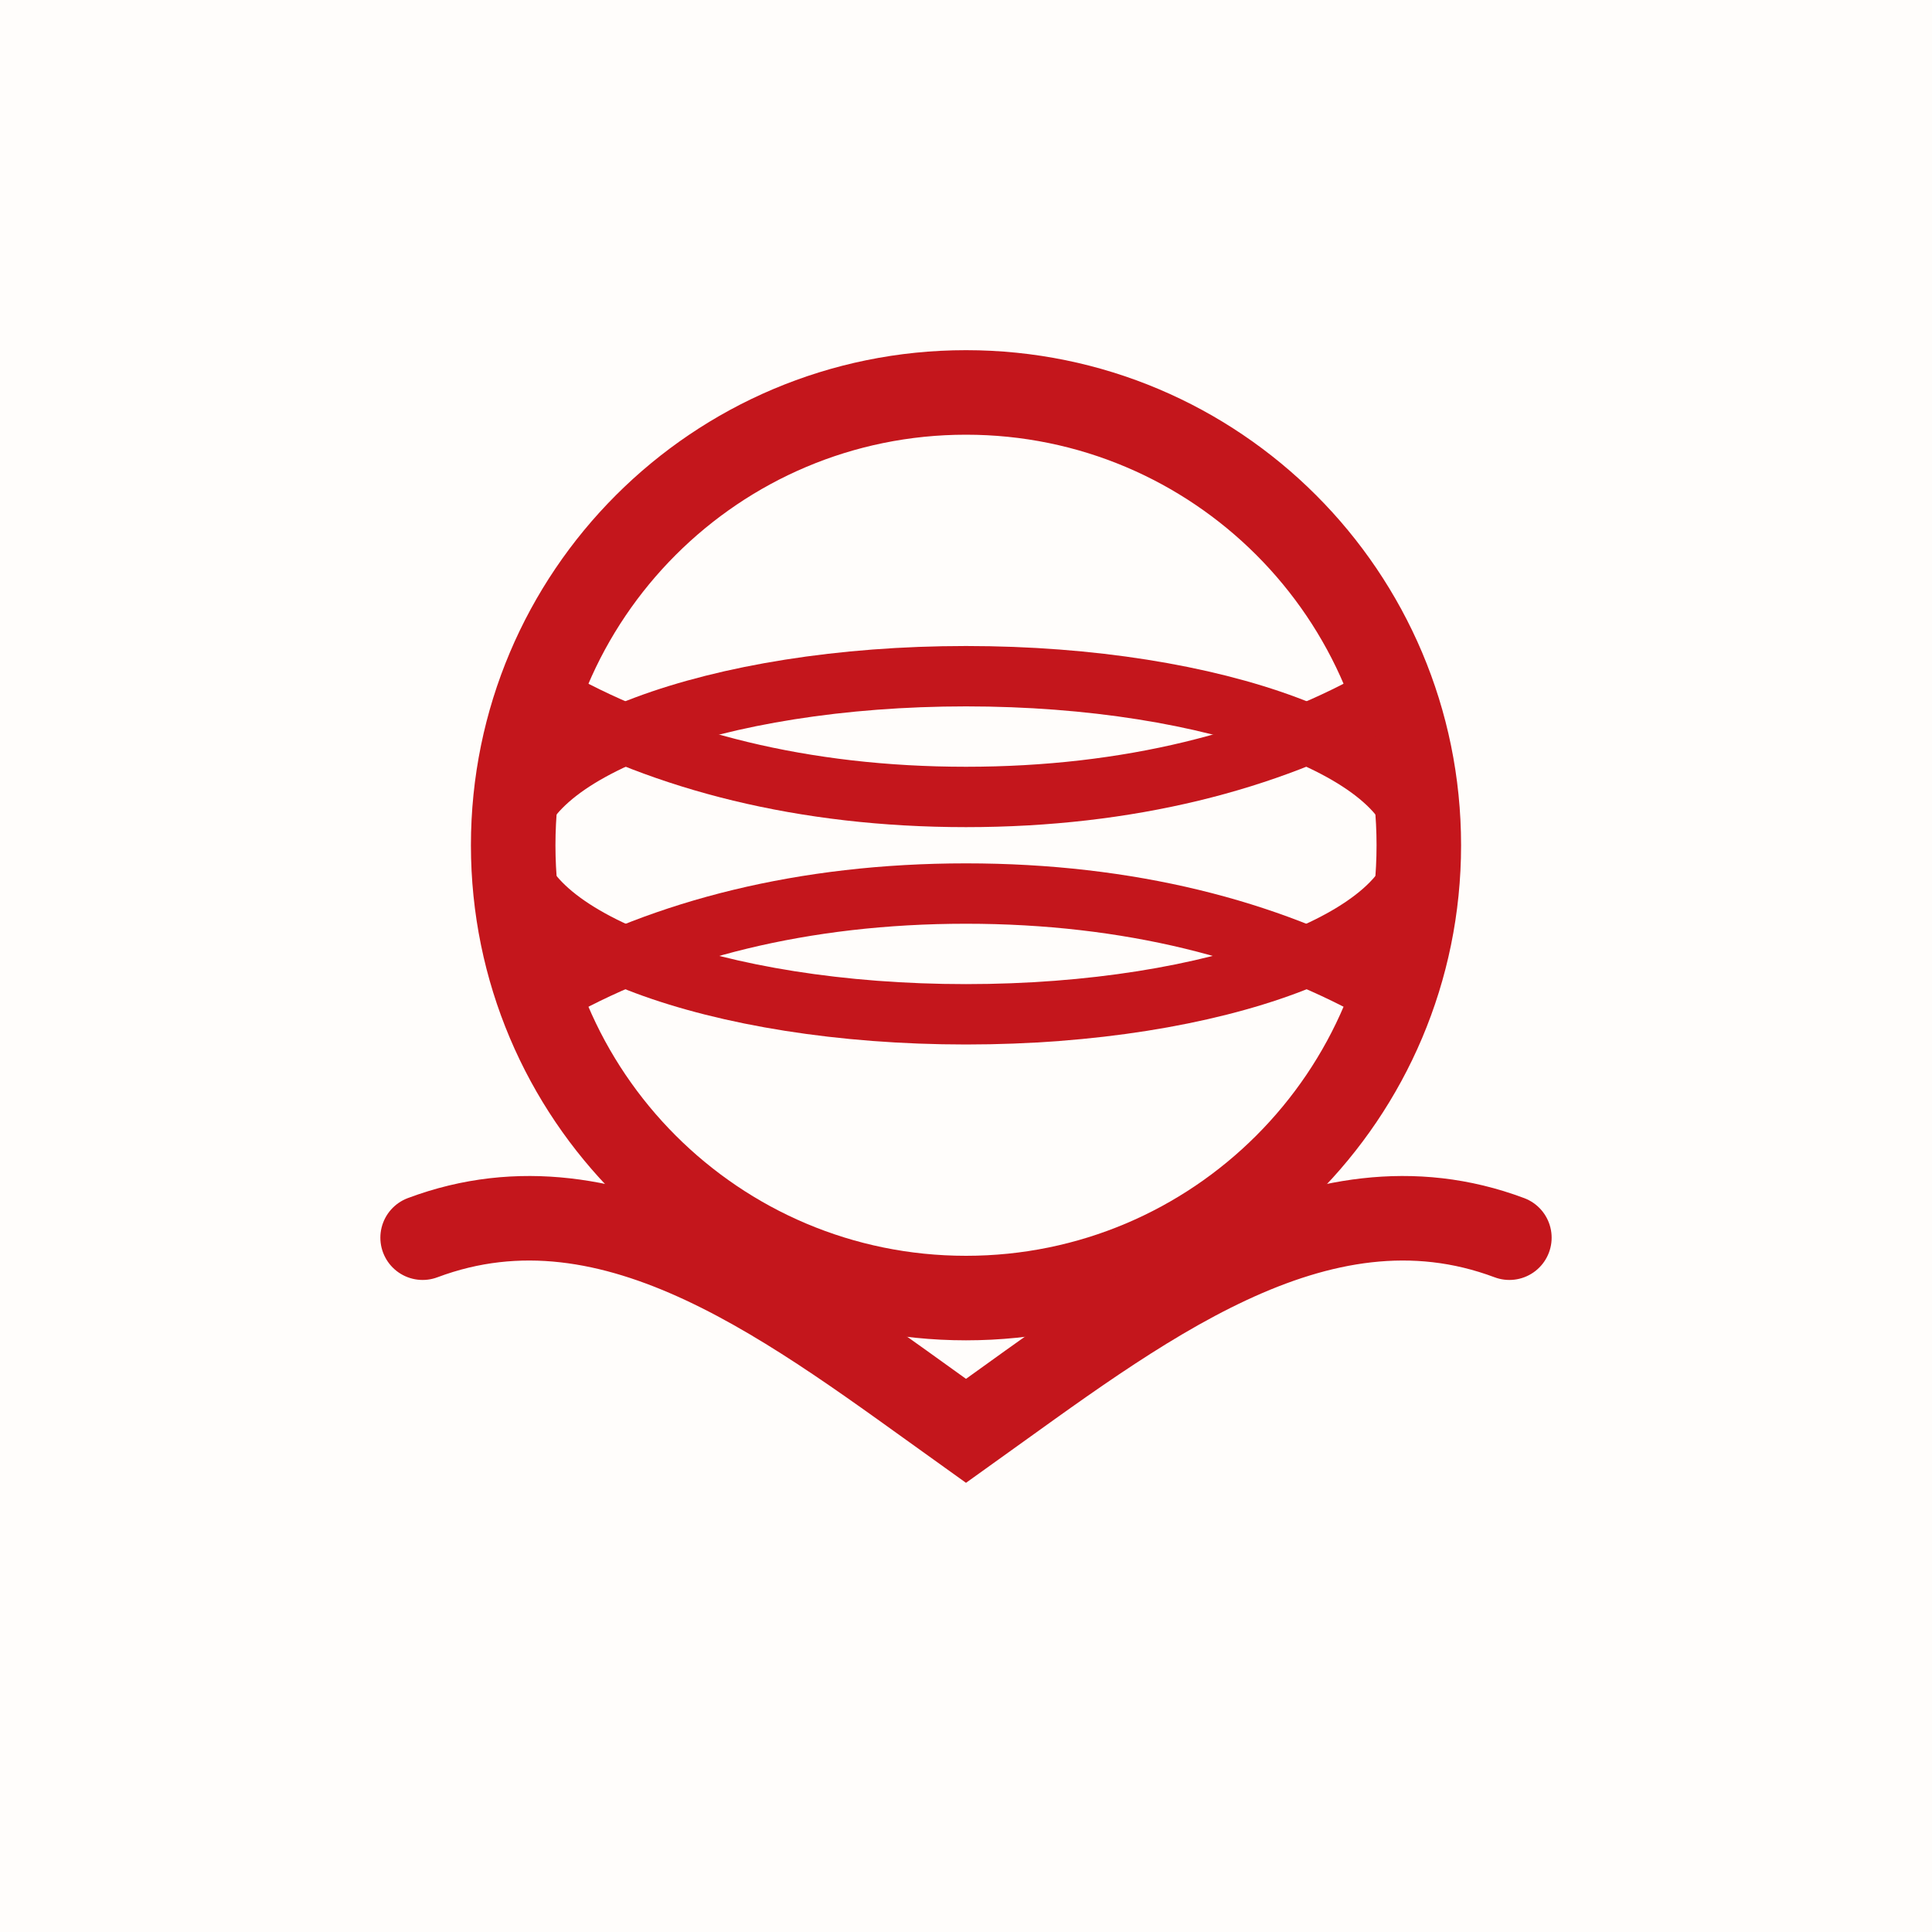
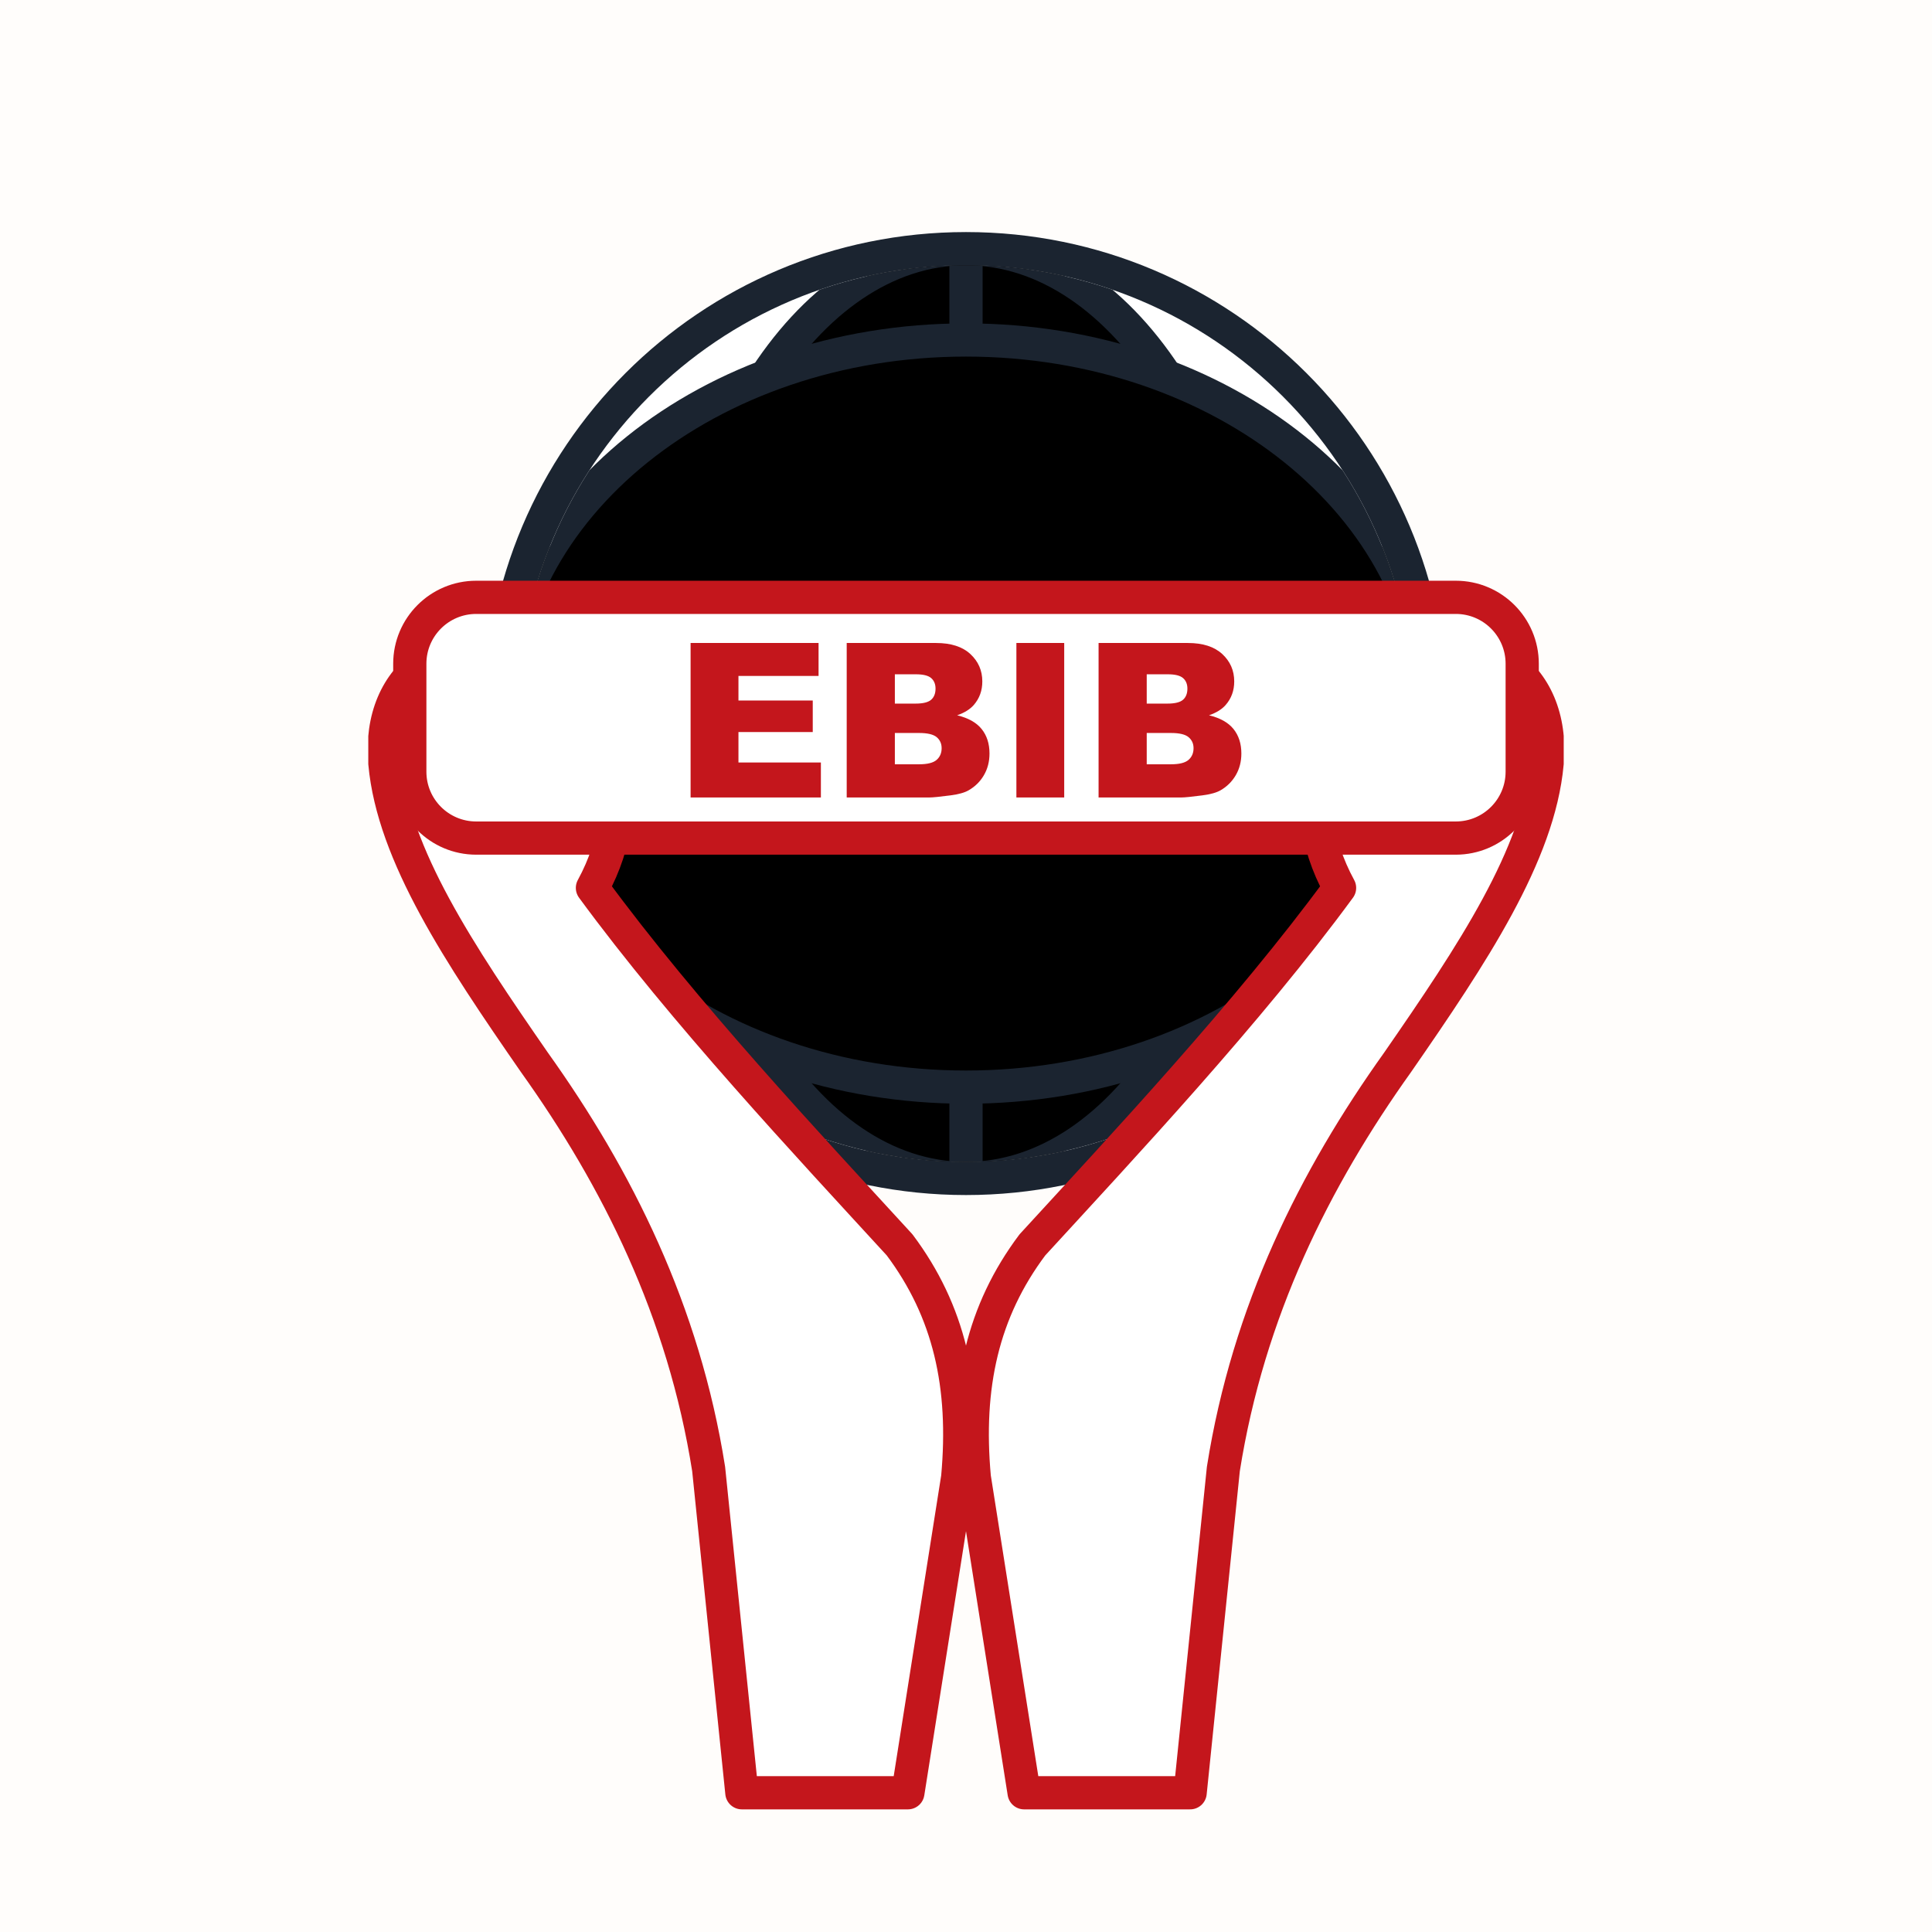
- <svg xmlns="http://www.w3.org/2000/svg" viewBox="0 0 32 32" fill="none">
-   <rect width="32" height="32" fill="#fffdfb" />
-   <circle cx="16" cy="14" r="7.5" stroke="#c4161c" stroke-width="1.4" />
-   <ellipse cx="16" cy="14" rx="7.5" ry="2.8" stroke="#c4161c" stroke-width="1" />
-   <path d="M9.2 11.6c1.8 1 4.1 1.6 6.8 1.6s5-0.6 6.8-1.6" stroke="#c4161c" stroke-width="1" />
-   <path d="M9.2 16.4c1.8-1 4.1-1.6 6.8-1.6s5 0.6 6.8 1.6" stroke="#c4161c" stroke-width="1" />
-   <path d="M7 20.5c3.2-1.2 6.2 1.2 9 3.2 2.8-2 5.8-4.4 9-3.2" stroke="#c4161c" stroke-width="1.4" stroke-linecap="round" />
+ <svg xmlns="http://www.w3.org/2000/svg" viewBox="0 0 512 512">
+   <rect width="512" height="512" fill="#fffdfb" />
+   <svg x="58" y="16" width="396" height="476" viewBox="0 0 360 430">
+     <g stroke="#1b2430" stroke-width="8" stroke-linecap="round" stroke-linejoin="round">
+       <circle cx="180" cy="156" r="112" fill="#fff" />
+       <g clip-path="url(#ebib-globe)">
+         <ellipse cx="180" cy="156" rx="34" ry="112" />
+         <ellipse cx="180" cy="156" rx="70" ry="112" />
+         <path d="M180 44v224" />
+         <ellipse cx="180" cy="156" rx="112" ry="26" />
+         <ellipse cx="180" cy="156" rx="112" ry="58" />
+         <ellipse cx="180" cy="156" rx="112" ry="90" />
+       </g>
+     </g>
+     <clipPath id="ebib-globe">
+       <circle cx="180" cy="156" r="108" />
+     </clipPath>
+     <clipPath id="ebib-hands-clip">
+       <path d="M0 200H36V116H324V200H360V430H0Z" />
+     </clipPath>
+     <g fill="#fff" stroke="#c4161c" stroke-width="8" stroke-linejoin="round" stroke-linecap="round" clip-path="url(#ebib-hands-clip)">
+       <path id="ebib-hand" d="M126 416 L118 338 C112 300 96 268 76 240 C58 214 42 190 40 168 C38 146 56 134 76 144 C94 154 102 176 90 198 C112 228 142 260 164 284 C176 300 180 318 178 340 L166 416 Z" />
+       <use href="#ebib-hand" transform="translate(360 0) scale(-1 1)" />
+     </g>
+     <rect x="46" y="128" width="268" height="58" rx="16" fill="#fff" stroke="#c4161c" stroke-width="8" />
+     <path fill="#c4161c" transform="translate(109.87 176.22)" d="M3.78 0L3.78-37.22L34.61-37.22L34.61-29.28L15.31-29.28L15.31-23.36L33.21-23.36L33.21-15.77L15.31-15.77L15.31-8.43L35.17-8.43L35.17 0L3.78 0M41.39 0L41.39-37.22L62.92-37.22Q68.30-37.22 71.18-34.56Q74.06-31.89 74.06-27.96Q74.06-24.65 72.01-22.29Q70.64-20.72 68-19.80Q72.01-18.84 73.90-16.49Q75.79-14.14 75.79-10.59Q75.79-7.69 74.45-5.38Q73.10-3.07 70.76-1.73Q69.32-0.89 66.40-0.51Q62.51 0 61.24 0L41.39 0M52.99-29.68L52.99-22.62L57.99-22.62Q60.68-22.62 61.74-23.55Q62.79-24.48 62.79-26.23Q62.79-27.85 61.74-28.77Q60.68-29.68 58.07-29.68L52.99-29.68M52.99-15.54L52.99-8L58.86-8Q61.83-8 63.04-9.05Q64.26-10.11 64.26-11.88Q64.26-13.53 63.06-14.54Q61.85-15.54 58.83-15.54L52.99-15.54M82.27 0L82.27-37.22L93.79-37.22L93.79 0L82.27 0M102.07 0L102.07-37.22L123.60-37.22Q128.98-37.22 131.87-34.56Q134.75-31.89 134.75-27.96Q134.75-24.65 132.69-22.29Q131.32-20.72 128.68-19.80Q132.69-18.84 134.58-16.49Q136.47-14.14 136.47-10.59Q136.47-7.69 135.13-5.38Q133.78-3.07 131.45-1.73Q130-0.89 127.08-0.51Q123.20 0 121.93 0L102.07 0M113.67-29.68L113.67-22.62L118.68-22.62Q121.37-22.62 122.42-23.55Q123.47-24.48 123.47-26.23Q123.47-27.85 122.42-28.77Q121.37-29.68 118.75-29.68L113.67-29.68M113.67-15.54L113.67-8L119.54-8Q122.51-8 123.73-9.05Q124.95-10.11 124.95-11.88Q124.95-13.53 123.74-14.54Q122.54-15.54 119.51-15.54" />
+   </svg>
</svg>
